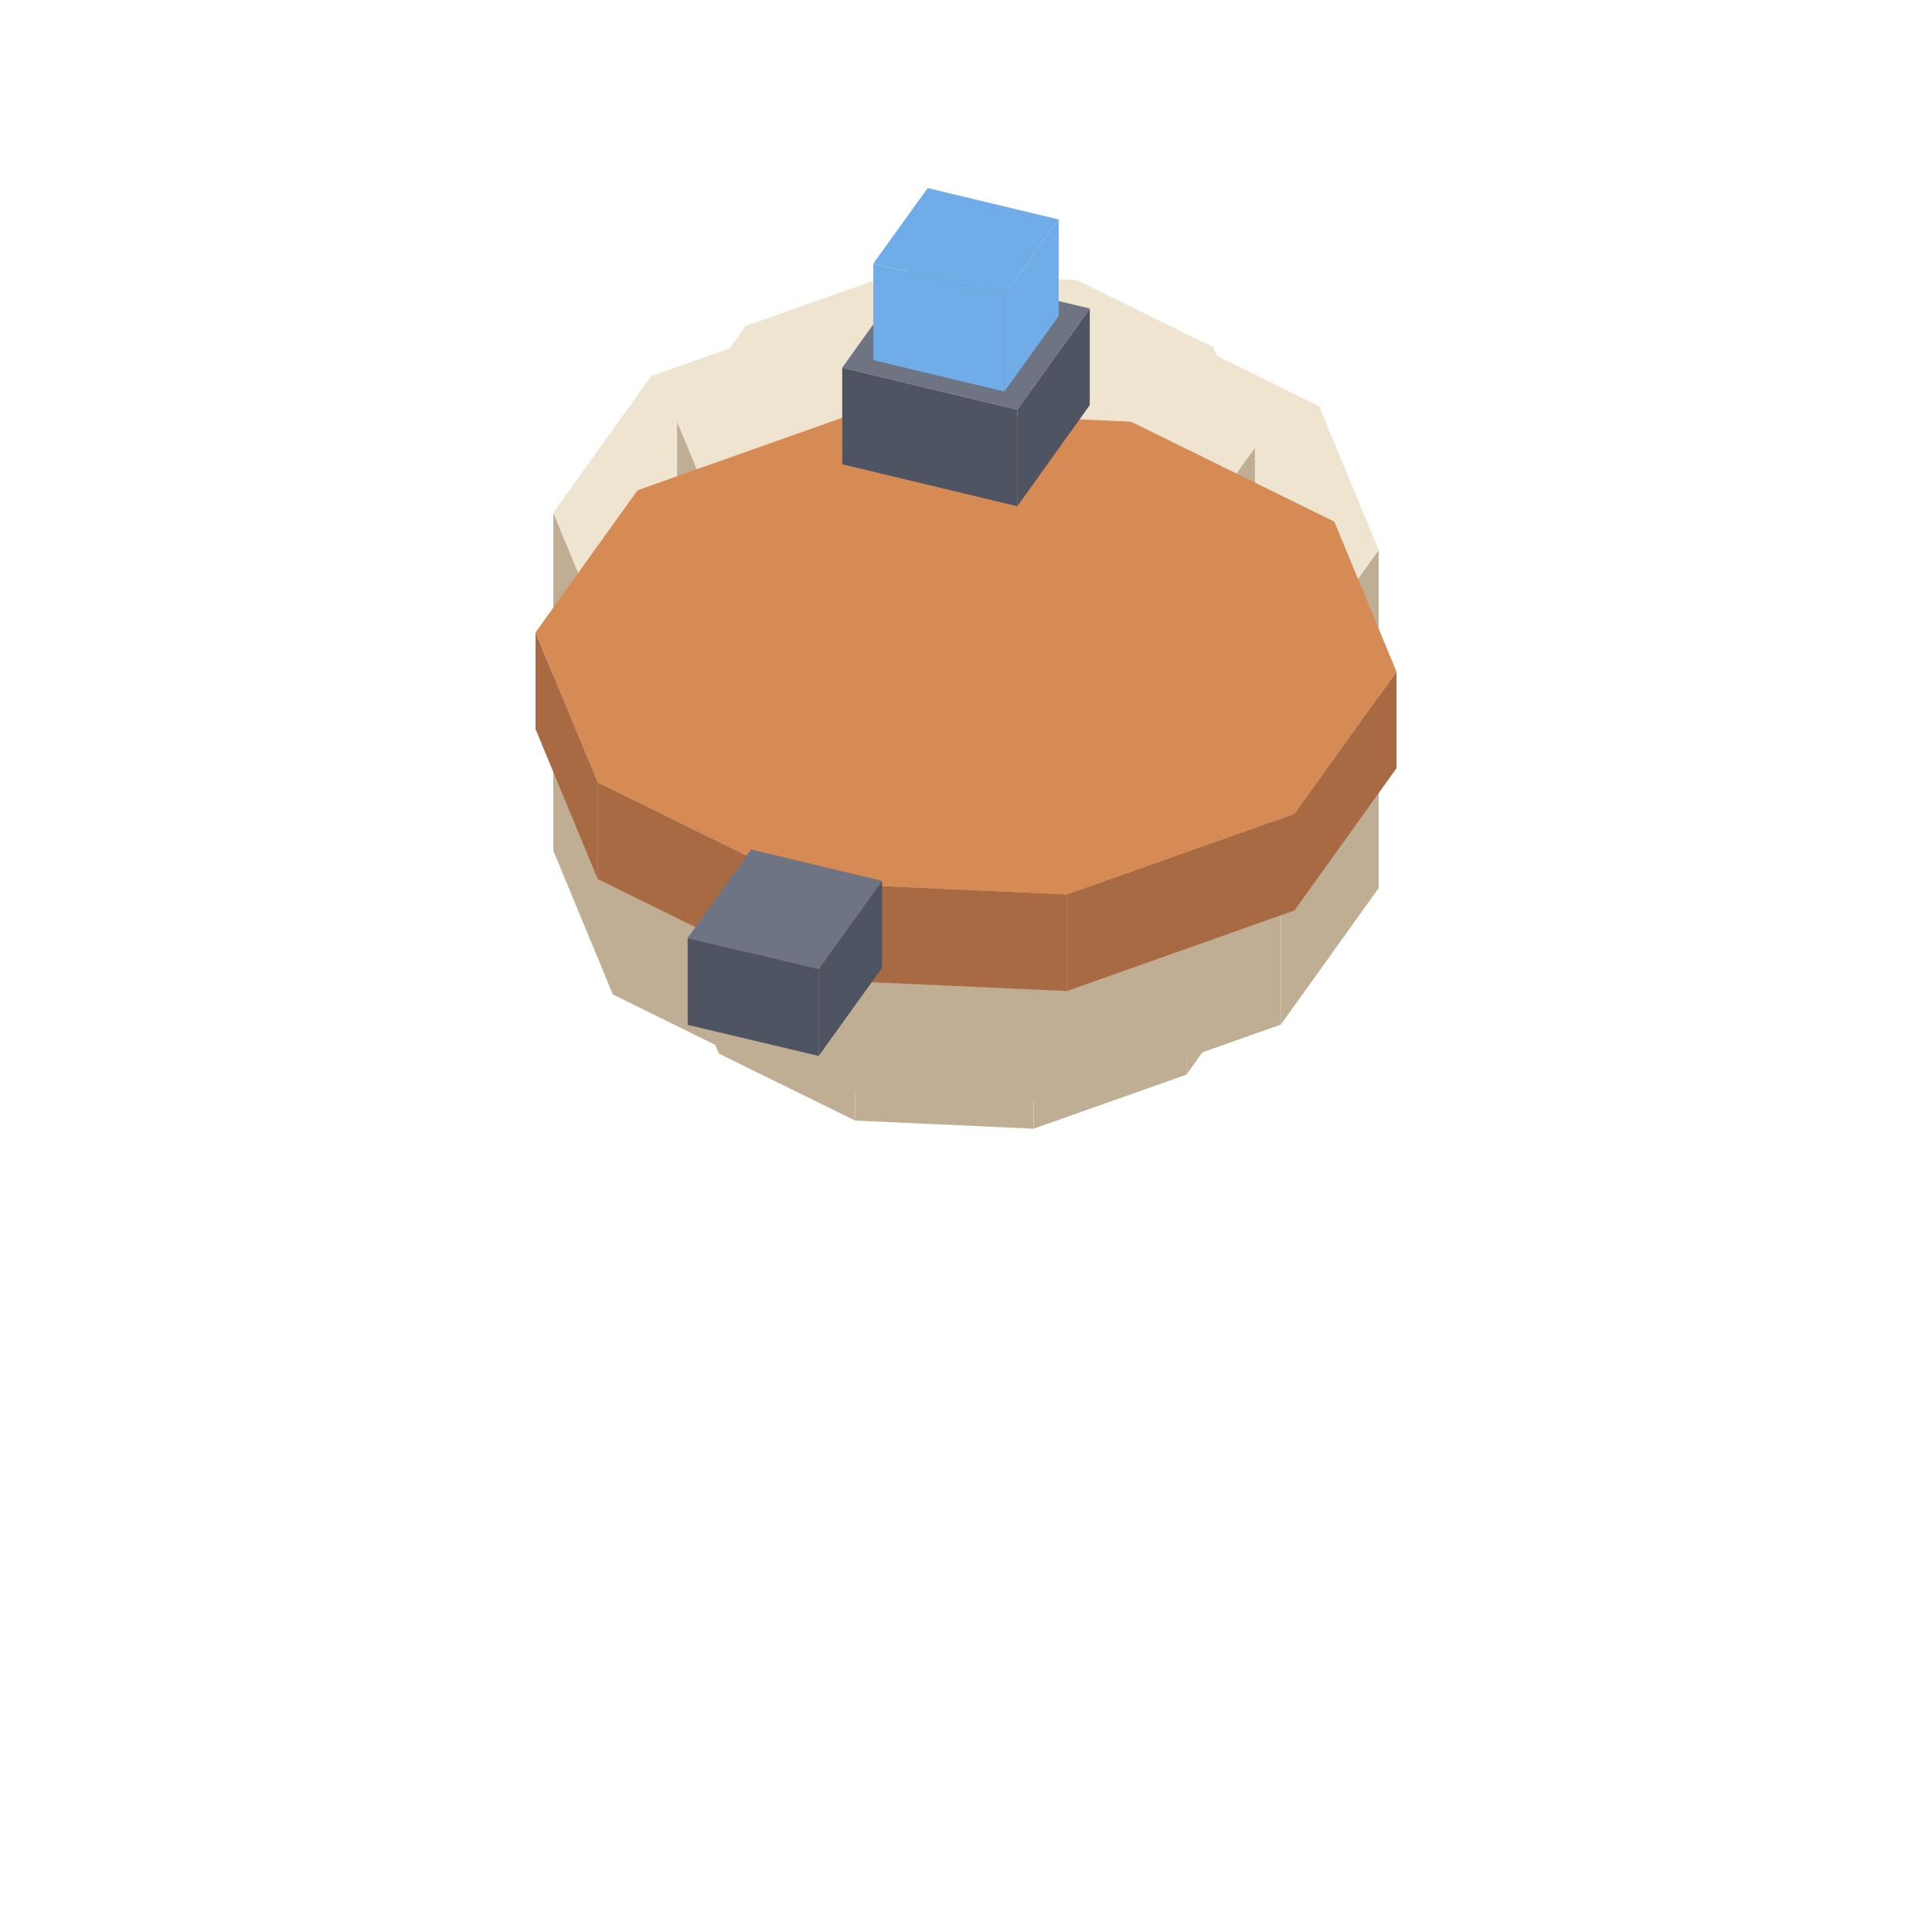
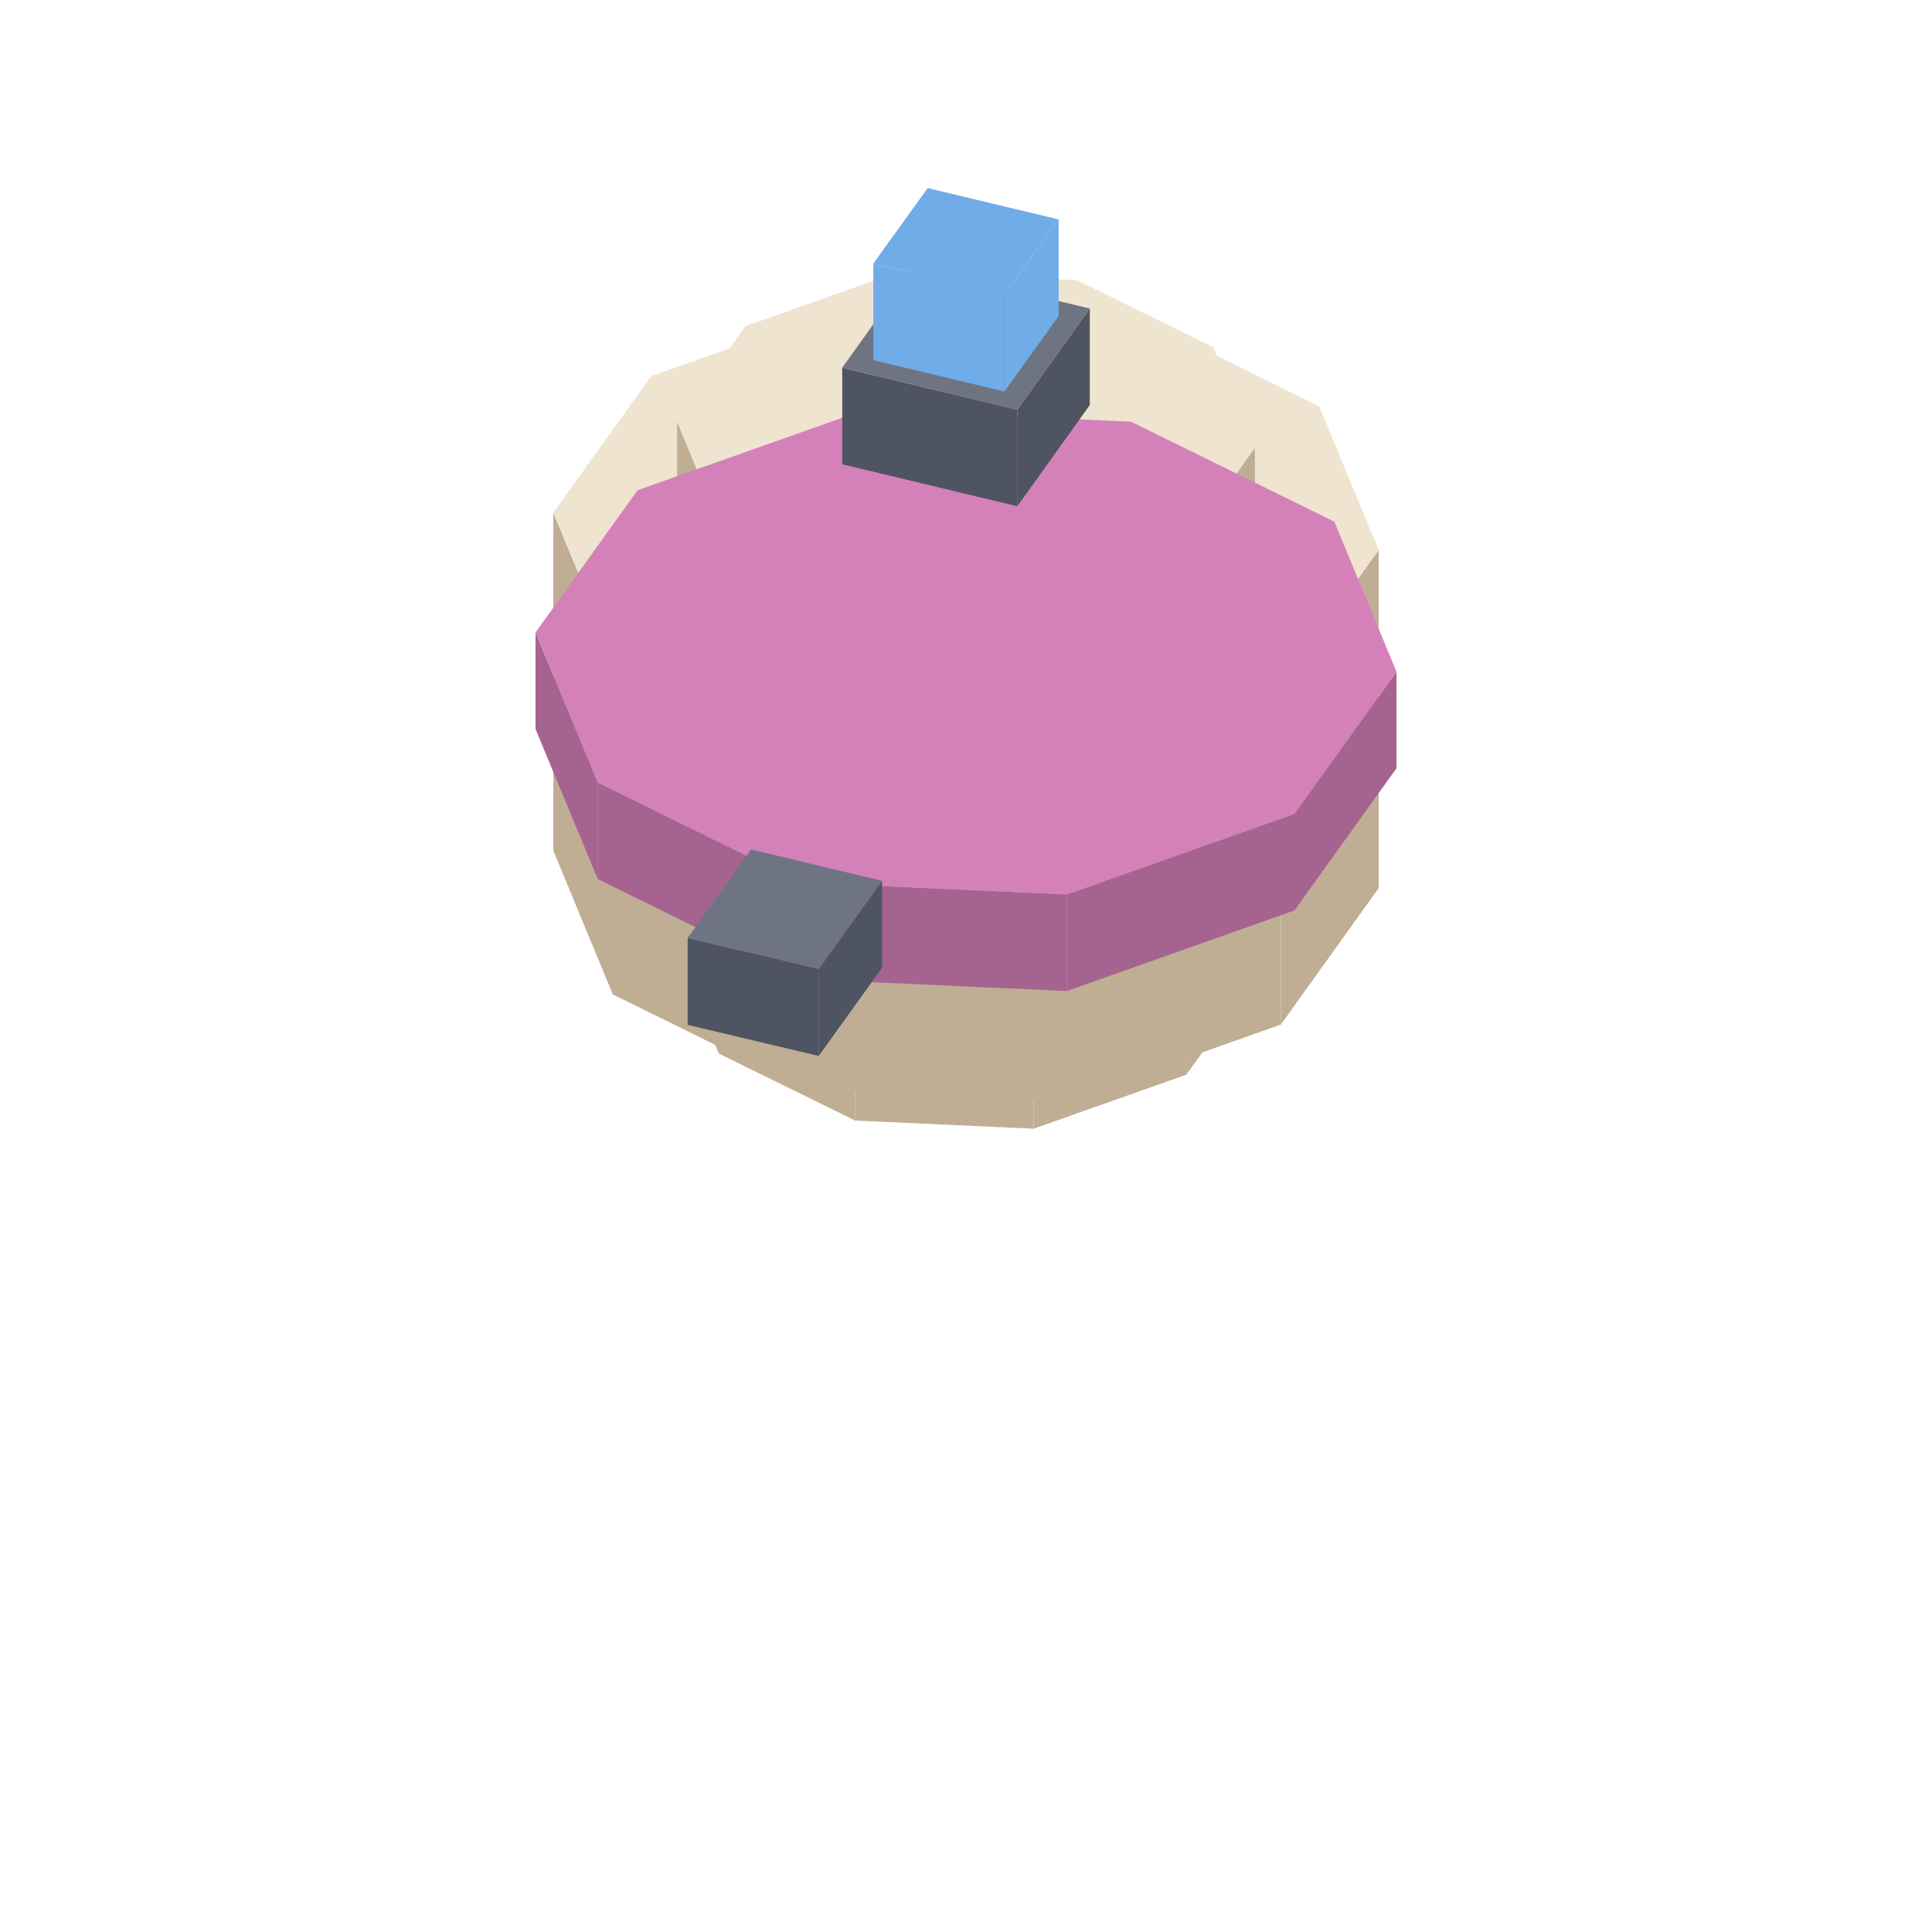
<svg xmlns="http://www.w3.org/2000/svg" width="28" height="28" viewBox="0 0 64 64">
  <polygon fill="#bfae94" points="39.30,32.40 41.57,29.23 41.57,32.43 39.30,35.60" />
  <polygon fill="#bfae94" points="34.24,34.19 39.30,32.40 39.30,35.60 34.24,37.39" />
  <polygon fill="#bfae94" points="28.33,33.92 34.24,34.19 34.24,37.39 28.33,37.12" />
  <polygon fill="#bfae94" points="23.81,31.70 28.33,33.92 28.33,37.12 23.81,34.90" />
  <polygon fill="#bfae94" points="22.43,28.37 23.81,31.70 23.81,34.90 22.43,31.57" />
  <polygon fill="#efe4cf" points="24.70,25.20 29.76,23.41 35.67,23.68 40.19,25.90 41.57,29.23 39.30,32.40 34.24,34.19 28.33,33.92 23.81,31.70 22.43,28.37" />
  <polygon fill="#bfae94" points="42.43,22.74 45.67,18.22 45.67,29.42 42.43,33.94" />
  <polygon fill="#bfae94" points="35.20,25.30 42.43,22.74 42.43,33.94 35.20,36.50" />
  <polygon fill="#bfae94" points="26.75,24.92 35.20,25.30 35.20,36.50 26.75,36.12" />
  <polygon fill="#bfae94" points="20.30,21.74 26.75,24.92 26.75,36.12 20.30,32.94" />
  <polygon fill="#bfae94" points="18.33,16.98 20.30,21.74 20.30,32.94 18.33,28.18" />
  <polygon fill="#efe4cf" points="21.57,12.46 28.80,9.90 37.25,10.28 43.70,13.46 45.67,18.22 42.43,22.74 35.20,25.30 26.75,24.92 20.30,21.74 18.33,16.98" />
  <polygon fill="#bfae94" points="39.30,18.00 41.57,14.83 41.57,18.03 39.30,21.20" />
  <polygon fill="#bfae94" points="34.24,19.79 39.30,18.00 39.30,21.20 34.24,22.99" />
  <polygon fill="#bfae94" points="28.33,19.52 34.24,19.79 34.24,22.99 28.33,22.72" />
  <polygon fill="#bfae94" points="23.81,17.30 28.33,19.52 28.33,22.72 23.81,20.50" />
  <polygon fill="#bfae94" points="22.43,13.97 23.81,17.30 23.81,20.50 22.43,17.17" />
  <polygon fill="#efe4cf" points="24.70,10.80 29.76,9.01 35.67,9.28 40.19,11.50 41.57,14.83 39.30,18.00 34.24,19.79 28.33,19.52 23.81,17.30 22.43,13.97" />
-   <polygon fill="#a86a42" points="42.88,26.96 46.26,22.25 46.26,25.45 42.88,30.16" />
-   <polygon fill="#a86a42" points="35.34,29.63 42.88,26.96 42.88,30.16 35.34,32.83" />
-   <polygon fill="#a86a42" points="26.53,29.23 35.34,29.63 35.34,32.83 26.53,32.43" />
-   <polygon fill="#a86a42" points="19.80,25.92 26.53,29.23 26.53,32.43 19.80,29.12" />
-   <polygon fill="#a86a42" points="17.74,20.95 19.80,25.92 19.80,29.12 17.74,24.15" />
-   <polygon fill="#d68a54" points="21.12,16.24 28.66,13.57 37.47,13.97 44.20,17.28 46.26,22.25 42.88,26.96 35.34,29.63 26.53,29.23 19.80,25.92 17.74,20.95" />
+   <polygon fill="#a56490" points="42.88,26.96 46.26,22.25 46.26,25.45 42.88,30.16" />
+   <polygon fill="#a56490" points="35.34,29.63 42.88,26.96 42.88,30.16 35.34,32.83" />
+   <polygon fill="#a56490" points="26.53,29.23 35.34,29.63 35.34,32.83 26.53,32.43" />
+   <polygon fill="#a56490" points="19.80,25.92 26.53,29.23 26.53,32.43 19.80,29.12" />
+   <polygon fill="#a56490" points="17.74,20.95 19.80,25.92 19.80,29.12 17.74,24.15" />
+   <polygon fill="#d481b9" points="21.12,16.24 28.66,13.57 37.47,13.97 44.20,17.28 46.26,22.25 42.88,26.96 35.34,29.63 26.53,29.23 19.80,25.92 17.74,20.95" />
  <polygon fill="#4f5462" points="22.78,31.07 27.12,32.10 27.12,34.98 22.78,33.95" />
  <polygon fill="#4f5462" points="27.12,32.10 29.22,29.18 29.22,32.06 27.12,34.98" />
  <polygon fill="#6e7482" points="27.12,32.10 22.78,31.07 24.88,28.14 29.22,29.18" />
  <polygon fill="#4f5462" points="27.90,12.18 33.70,13.57 33.70,16.77 27.90,15.38" />
  <polygon fill="#4f5462" points="33.70,13.57 36.10,10.22 36.10,13.42 33.70,16.77" />
  <polygon fill="#6e7482" points="33.70,13.57 27.90,12.18 30.30,8.83 36.10,10.22" />
  <polygon fill="#70ace8" points="28.93,8.73 33.27,9.77 33.27,12.97 28.93,11.93" />
  <polygon fill="#70ace8" points="33.27,9.77 35.07,7.27 35.07,10.47 33.27,12.97" />
  <polygon fill="#70ace8" points="33.27,9.77 28.93,8.73 30.73,6.23 35.07,7.27" />
</svg>
